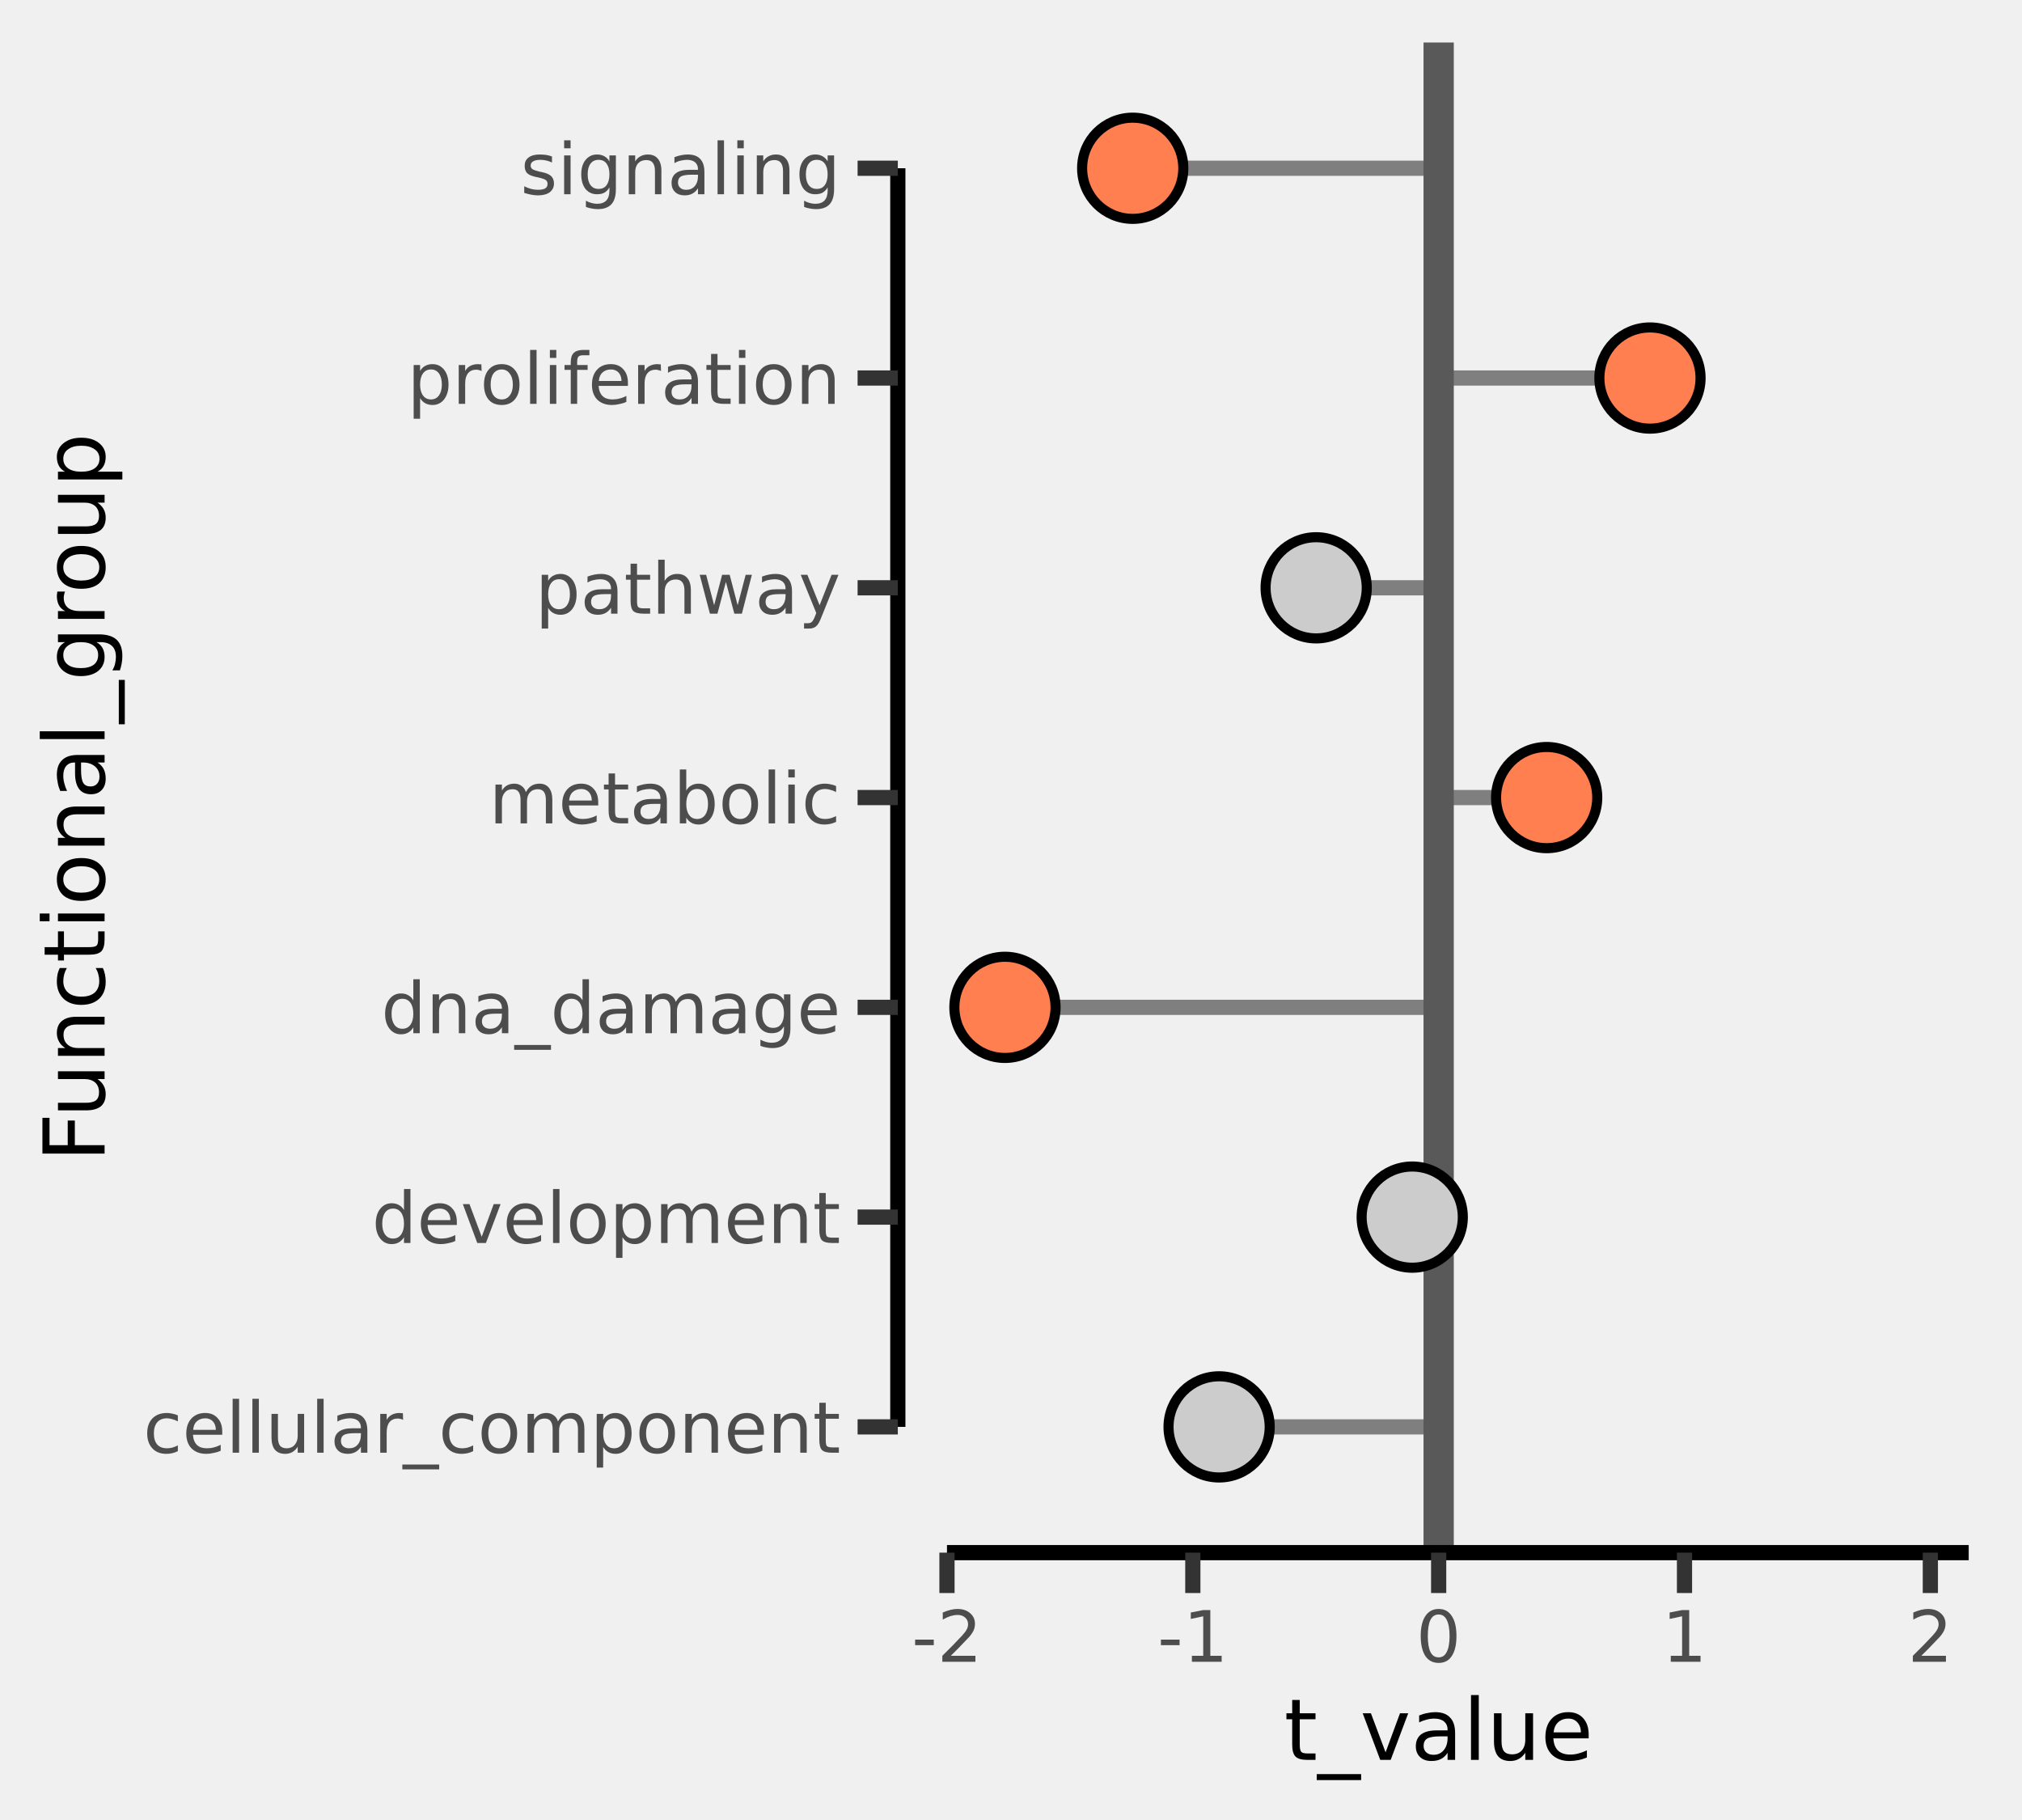
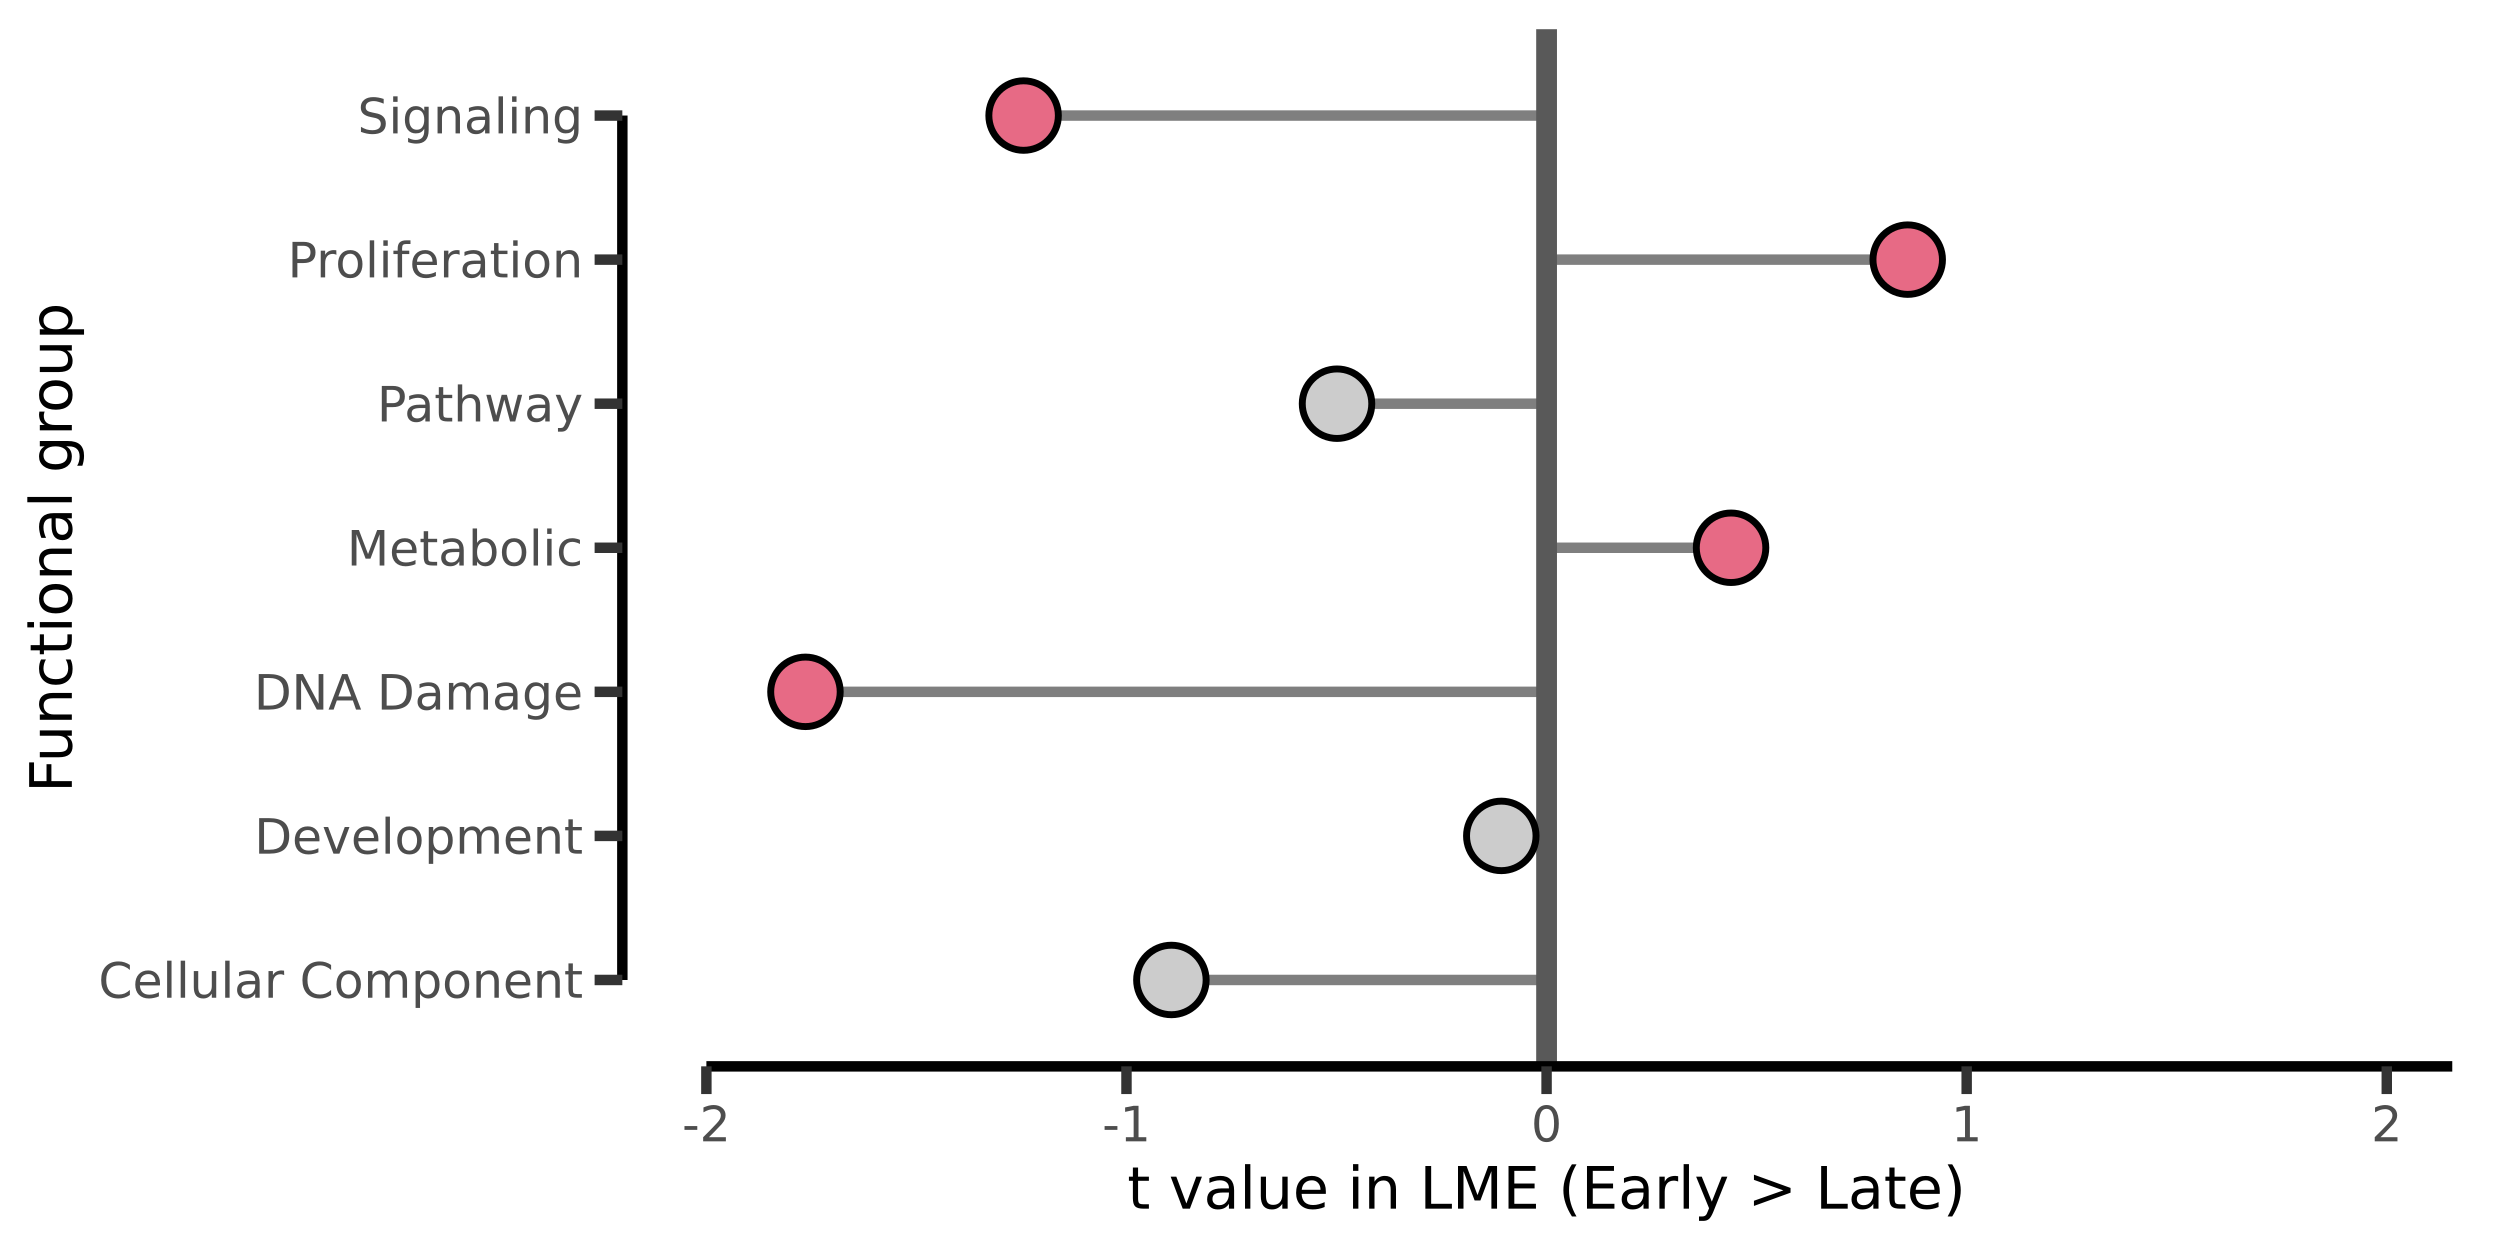
- <svg xmlns="http://www.w3.org/2000/svg" class="svglite" width="142.29pt" height="128.06pt" viewBox="0 0 142.29 128.06">
+ <svg xmlns="http://www.w3.org/2000/svg" class="svglite" width="256.13pt" height="128.06pt" viewBox="0 0 256.13 128.06">
  <defs>
    <style type="text/css">
    .svglite line, .svglite polyline, .svglite polygon, .svglite path, .svglite rect, .svglite circle {
      fill: none;
      stroke: #000000;
      stroke-linecap: round;
      stroke-linejoin: round;
      stroke-miterlimit: 10.00;
    }
    .svglite text {
      white-space: pre;
    }
  </style>
  </defs>
-   <rect width="100%" height="100%" style="stroke: none; fill: none;" />
+   <rect width="100%" height="100%" style="stroke: none; fill: #FFFFFF;" />
  <defs>
-     <clipPath id="cpMC4wMHwxNDIuMjl8MC4wMHwxMjguMDY=">
-       <rect x="0.00" y="0.00" width="142.29" height="128.06" />
+     <clipPath id="cpMC4wMHwyNTYuMTN8MC4wMHwxMjguMDY=">
+       <rect x="0.00" y="0.00" width="256.13" height="128.06" />
    </clipPath>
  </defs>
-   <g clip-path="url(#cpMC4wMHwxNDIuMjl8MC4wMHwxMjguMDY=)">
- </g>
+   <g clip-path="url(#cpMC4wMHwyNTYuMTN8MC4wMHwxMjguMDY=)">
+     <rect x="0.00" y="0.00" width="256.13" height="128.06" style="stroke-width: 0.58; stroke: none; fill: #FFFFFF;" />
+   </g>
  <defs>
-     <clipPath id="cpNjMuMTh8MTM5LjMwfDIuOTl8MTA5LjI1">
-       <rect x="63.18" y="2.99" width="76.12" height="106.27" />
+     <clipPath id="cpNjMuNzZ8MjUzLjE0fDIuOTl8MTA5LjI1">
+       <rect x="63.76" y="2.99" width="189.38" height="106.27" />
    </clipPath>
  </defs>
-   <g clip-path="url(#cpNjMuMTh8MTM5LjMwfDIuOTl8MTA5LjI1)">
-     <line x1="101.24" y1="100.40" x2="85.79" y2="100.40" style="stroke-width: 1.07; stroke: #7F7F7F; stroke-linecap: butt;" />
-     <line x1="101.24" y1="85.64" x2="99.38" y2="85.64" style="stroke-width: 1.07; stroke: #7F7F7F; stroke-linecap: butt;" />
-     <line x1="101.24" y1="70.88" x2="70.72" y2="70.88" style="stroke-width: 1.07; stroke: #7F7F7F; stroke-linecap: butt;" />
-     <line x1="101.24" y1="56.12" x2="108.84" y2="56.12" style="stroke-width: 1.07; stroke: #7F7F7F; stroke-linecap: butt;" />
-     <line x1="101.24" y1="41.36" x2="92.62" y2="41.36" style="stroke-width: 1.07; stroke: #7F7F7F; stroke-linecap: butt;" />
-     <line x1="101.24" y1="26.60" x2="116.11" y2="26.60" style="stroke-width: 1.07; stroke: #7F7F7F; stroke-linecap: butt;" />
-     <line x1="101.24" y1="11.84" x2="79.71" y2="11.84" style="stroke-width: 1.07; stroke: #7F7F7F; stroke-linecap: butt;" />
-     <line x1="101.24" y1="109.25" x2="101.24" y2="2.99" style="stroke-width: 2.13; stroke: #595959; stroke-linecap: butt;" />
-     <circle cx="85.79" cy="100.40" r="3.56" style="stroke-width: 0.71; fill: #CCCCCC;" />
-     <circle cx="99.38" cy="85.64" r="3.56" style="stroke-width: 0.71; fill: #CCCCCC;" />
-     <circle cx="70.72" cy="70.88" r="3.56" style="stroke-width: 0.71; fill: #FF7F50;" />
-     <circle cx="108.84" cy="56.12" r="3.56" style="stroke-width: 0.71; fill: #FF7F50;" />
-     <circle cx="92.62" cy="41.36" r="3.56" style="stroke-width: 0.71; fill: #CCCCCC;" />
-     <circle cx="116.11" cy="26.60" r="3.56" style="stroke-width: 0.71; fill: #FF7F50;" />
-     <circle cx="79.71" cy="11.84" r="3.56" style="stroke-width: 0.71; fill: #FF7F50;" />
+   <g clip-path="url(#cpNjMuNzZ8MjUzLjE0fDIuOTl8MTA5LjI1)">
+     <rect x="63.76" y="2.99" width="189.38" height="106.27" style="stroke-width: 0.58; stroke: none; fill: #FFFFFF;" />
+     <line x1="158.45" y1="100.40" x2="120.01" y2="100.40" style="stroke-width: 1.07; stroke: #7F7F7F; stroke-linecap: butt;" />
+     <line x1="158.45" y1="85.64" x2="153.81" y2="85.64" style="stroke-width: 1.07; stroke: #7F7F7F; stroke-linecap: butt;" />
+     <line x1="158.45" y1="70.88" x2="82.52" y2="70.88" style="stroke-width: 1.07; stroke: #7F7F7F; stroke-linecap: butt;" />
+     <line x1="158.45" y1="56.12" x2="177.35" y2="56.12" style="stroke-width: 1.07; stroke: #7F7F7F; stroke-linecap: butt;" />
+     <line x1="158.45" y1="41.36" x2="136.98" y2="41.36" style="stroke-width: 1.07; stroke: #7F7F7F; stroke-linecap: butt;" />
+     <line x1="158.45" y1="26.60" x2="195.45" y2="26.60" style="stroke-width: 1.07; stroke: #7F7F7F; stroke-linecap: butt;" />
+     <line x1="158.45" y1="11.84" x2="104.87" y2="11.84" style="stroke-width: 1.07; stroke: #7F7F7F; stroke-linecap: butt;" />
+     <line x1="158.45" y1="109.25" x2="158.45" y2="2.99" style="stroke-width: 2.13; stroke: #595959; stroke-linecap: butt;" />
+     <circle cx="120.01" cy="100.40" r="3.56" style="stroke-width: 0.71; fill: #CCCCCC;" />
+     <circle cx="153.81" cy="85.64" r="3.56" style="stroke-width: 0.71; fill: #CCCCCC;" />
+     <circle cx="82.52" cy="70.88" r="3.56" style="stroke-width: 0.71; fill: #E76A85;" />
+     <circle cx="177.35" cy="56.12" r="3.56" style="stroke-width: 0.71; fill: #E76A85;" />
+     <circle cx="136.98" cy="41.36" r="3.56" style="stroke-width: 0.71; fill: #CCCCCC;" />
+     <circle cx="195.45" cy="26.60" r="3.56" style="stroke-width: 0.71; fill: #E76A85;" />
+     <circle cx="104.87" cy="11.84" r="3.56" style="stroke-width: 0.71; fill: #E76A85;" />
  </g>
-   <g clip-path="url(#cpMC4wMHwxNDIuMjl8MC4wMHwxMjguMDY=)">
-     <polyline points="63.18,100.40 63.18,11.84 " style="stroke-width: 1.07; stroke-linecap: butt;" />
-     <text x="59.15" y="102.22" text-anchor="end" style="font-size: 5.00px;fill: #4D4D4D; font-family: &quot;DejaVu Sans&quot;;" textLength="49.05px" lengthAdjust="spacingAndGlyphs">cellular_component</text>
-     <text x="59.15" y="87.46" text-anchor="end" style="font-size: 5.00px;fill: #4D4D4D; font-family: &quot;DejaVu Sans&quot;;" textLength="32.98px" lengthAdjust="spacingAndGlyphs">development</text>
-     <text x="59.15" y="72.70" text-anchor="end" style="font-size: 5.00px;fill: #4D4D4D; font-family: &quot;DejaVu Sans&quot;;" textLength="32.31px" lengthAdjust="spacingAndGlyphs">dna_damage</text>
-     <text x="59.15" y="57.94" text-anchor="end" style="font-size: 5.00px;fill: #4D4D4D; font-family: &quot;DejaVu Sans&quot;;" textLength="24.72px" lengthAdjust="spacingAndGlyphs">metabolic</text>
-     <text x="59.15" y="43.18" text-anchor="end" style="font-size: 5.00px;fill: #4D4D4D; font-family: &quot;DejaVu Sans&quot;;" textLength="21.47px" lengthAdjust="spacingAndGlyphs">pathway</text>
-     <text x="59.15" y="28.42" text-anchor="end" style="font-size: 5.00px;fill: #4D4D4D; font-family: &quot;DejaVu Sans&quot;;" textLength="30.48px" lengthAdjust="spacingAndGlyphs">proliferation</text>
-     <text x="59.15" y="13.67" text-anchor="end" style="font-size: 5.00px;fill: #4D4D4D; font-family: &quot;DejaVu Sans&quot;;" textLength="22.52px" lengthAdjust="spacingAndGlyphs">signaling</text>
-     <polyline points="60.35,100.40 63.18,100.40 " style="stroke-width: 1.07; stroke: #333333; stroke-linecap: butt;" />
-     <polyline points="60.35,85.64 63.18,85.64 " style="stroke-width: 1.07; stroke: #333333; stroke-linecap: butt;" />
-     <polyline points="60.35,70.88 63.18,70.88 " style="stroke-width: 1.07; stroke: #333333; stroke-linecap: butt;" />
-     <polyline points="60.35,56.12 63.18,56.12 " style="stroke-width: 1.07; stroke: #333333; stroke-linecap: butt;" />
-     <polyline points="60.35,41.36 63.18,41.36 " style="stroke-width: 1.07; stroke: #333333; stroke-linecap: butt;" />
-     <polyline points="60.35,26.60 63.18,26.60 " style="stroke-width: 1.07; stroke: #333333; stroke-linecap: butt;" />
-     <polyline points="60.35,11.84 63.18,11.84 " style="stroke-width: 1.07; stroke: #333333; stroke-linecap: butt;" />
-     <polyline points="66.64,109.25 138.54,109.25 " style="stroke-width: 1.07; stroke-linecap: butt;" />
-     <polyline points="66.64,112.09 66.64,109.25 " style="stroke-width: 1.07; stroke: #333333; stroke-linecap: butt;" />
-     <polyline points="83.94,112.09 83.94,109.25 " style="stroke-width: 1.07; stroke: #333333; stroke-linecap: butt;" />
-     <polyline points="101.24,112.09 101.24,109.25 " style="stroke-width: 1.07; stroke: #333333; stroke-linecap: butt;" />
-     <polyline points="118.54,112.09 118.54,109.25 " style="stroke-width: 1.07; stroke: #333333; stroke-linecap: butt;" />
-     <polyline points="135.84,112.09 135.84,109.25 " style="stroke-width: 1.07; stroke: #333333; stroke-linecap: butt;" />
-     <text x="66.64" y="116.93" text-anchor="middle" style="font-size: 5.00px;fill: #4D4D4D; font-family: &quot;DejaVu Sans&quot;;" textLength="4.98px" lengthAdjust="spacingAndGlyphs">-2</text>
-     <text x="83.94" y="116.93" text-anchor="middle" style="font-size: 5.00px;fill: #4D4D4D; font-family: &quot;DejaVu Sans&quot;;" textLength="4.98px" lengthAdjust="spacingAndGlyphs">-1</text>
-     <text x="101.24" y="116.93" text-anchor="middle" style="font-size: 5.00px;fill: #4D4D4D; font-family: &quot;DejaVu Sans&quot;;" textLength="3.18px" lengthAdjust="spacingAndGlyphs">0</text>
-     <text x="118.54" y="116.93" text-anchor="middle" style="font-size: 5.00px;fill: #4D4D4D; font-family: &quot;DejaVu Sans&quot;;" textLength="3.18px" lengthAdjust="spacingAndGlyphs">1</text>
-     <text x="135.84" y="116.93" text-anchor="middle" style="font-size: 5.00px;fill: #4D4D4D; font-family: &quot;DejaVu Sans&quot;;" textLength="3.18px" lengthAdjust="spacingAndGlyphs">2</text>
-     <text x="101.24" y="123.83" text-anchor="middle" style="font-size: 6.00px; font-family: &quot;DejaVu Sans&quot;;" textLength="21.73px" lengthAdjust="spacingAndGlyphs">t_value</text>
-     <text transform="translate(7.36,56.12) rotate(-90)" text-anchor="middle" style="font-size: 6.00px; font-family: &quot;DejaVu Sans&quot;;" textLength="51.27px" lengthAdjust="spacingAndGlyphs">Functional_group</text>
+   <g clip-path="url(#cpMC4wMHwyNTYuMTN8MC4wMHwxMjguMDY=)">
+     <polyline points="63.76,100.40 63.76,11.84 " style="stroke-width: 1.07; stroke-linecap: butt;" />
+     <text x="59.73" y="102.22" text-anchor="end" style="font-size: 5.00px;fill: #4D4D4D; font-family: &quot;DejaVu Sans&quot;;" textLength="49.63px" lengthAdjust="spacingAndGlyphs">Cellular Component</text>
+     <text x="59.73" y="87.46" text-anchor="end" style="font-size: 5.00px;fill: #4D4D4D; font-family: &quot;DejaVu Sans&quot;;" textLength="33.65px" lengthAdjust="spacingAndGlyphs">Development</text>
+     <text x="59.73" y="72.70" text-anchor="end" style="font-size: 5.00px;fill: #4D4D4D; font-family: &quot;DejaVu Sans&quot;;" textLength="33.67px" lengthAdjust="spacingAndGlyphs">DNA Damage</text>
+     <text x="59.73" y="57.94" text-anchor="end" style="font-size: 5.00px;fill: #4D4D4D; font-family: &quot;DejaVu Sans&quot;;" textLength="24.17px" lengthAdjust="spacingAndGlyphs">Metabolic</text>
+     <text x="59.73" y="43.18" text-anchor="end" style="font-size: 5.00px;fill: #4D4D4D; font-family: &quot;DejaVu Sans&quot;;" textLength="21.09px" lengthAdjust="spacingAndGlyphs">Pathway</text>
+     <text x="59.73" y="28.42" text-anchor="end" style="font-size: 5.00px;fill: #4D4D4D; font-family: &quot;DejaVu Sans&quot;;" textLength="30.23px" lengthAdjust="spacingAndGlyphs">Proliferation</text>
+     <text x="59.73" y="13.67" text-anchor="end" style="font-size: 5.00px;fill: #4D4D4D; font-family: &quot;DejaVu Sans&quot;;" textLength="23.09px" lengthAdjust="spacingAndGlyphs">Signaling</text>
+     <polyline points="60.92,100.40 63.76,100.40 " style="stroke-width: 1.07; stroke: #333333; stroke-linecap: butt;" />
+     <polyline points="60.92,85.64 63.76,85.64 " style="stroke-width: 1.07; stroke: #333333; stroke-linecap: butt;" />
+     <polyline points="60.92,70.88 63.76,70.88 " style="stroke-width: 1.07; stroke: #333333; stroke-linecap: butt;" />
+     <polyline points="60.92,56.12 63.76,56.12 " style="stroke-width: 1.07; stroke: #333333; stroke-linecap: butt;" />
+     <polyline points="60.92,41.36 63.76,41.36 " style="stroke-width: 1.07; stroke: #333333; stroke-linecap: butt;" />
+     <polyline points="60.92,26.60 63.76,26.60 " style="stroke-width: 1.07; stroke: #333333; stroke-linecap: butt;" />
+     <polyline points="60.92,11.84 63.76,11.84 " style="stroke-width: 1.07; stroke: #333333; stroke-linecap: butt;" />
+     <polyline points="72.37,109.25 251.24,109.25 " style="stroke-width: 1.07; stroke-linecap: butt;" />
+     <polyline points="72.37,112.09 72.37,109.25 " style="stroke-width: 1.07; stroke: #333333; stroke-linecap: butt;" />
+     <polyline points="115.41,112.09 115.41,109.25 " style="stroke-width: 1.07; stroke: #333333; stroke-linecap: butt;" />
+     <polyline points="158.45,112.09 158.45,109.25 " style="stroke-width: 1.07; stroke: #333333; stroke-linecap: butt;" />
+     <polyline points="201.49,112.09 201.49,109.25 " style="stroke-width: 1.07; stroke: #333333; stroke-linecap: butt;" />
+     <polyline points="244.53,112.09 244.53,109.25 " style="stroke-width: 1.07; stroke: #333333; stroke-linecap: butt;" />
+     <text x="72.37" y="116.93" text-anchor="middle" style="font-size: 5.00px;fill: #4D4D4D; font-family: &quot;DejaVu Sans&quot;;" textLength="4.98px" lengthAdjust="spacingAndGlyphs">-2</text>
+     <text x="115.41" y="116.93" text-anchor="middle" style="font-size: 5.00px;fill: #4D4D4D; font-family: &quot;DejaVu Sans&quot;;" textLength="4.98px" lengthAdjust="spacingAndGlyphs">-1</text>
+     <text x="158.45" y="116.93" text-anchor="middle" style="font-size: 5.00px;fill: #4D4D4D; font-family: &quot;DejaVu Sans&quot;;" textLength="3.18px" lengthAdjust="spacingAndGlyphs">0</text>
+     <text x="201.49" y="116.93" text-anchor="middle" style="font-size: 5.00px;fill: #4D4D4D; font-family: &quot;DejaVu Sans&quot;;" textLength="3.18px" lengthAdjust="spacingAndGlyphs">1</text>
+     <text x="244.53" y="116.93" text-anchor="middle" style="font-size: 5.00px;fill: #4D4D4D; font-family: &quot;DejaVu Sans&quot;;" textLength="3.18px" lengthAdjust="spacingAndGlyphs">2</text>
+     <text x="158.45" y="123.83" text-anchor="middle" style="font-size: 6.00px; font-family: &quot;DejaVu Sans&quot;;" textLength="85.84px" lengthAdjust="spacingAndGlyphs">t value in LME (Early &gt; Late)</text>
+     <text transform="translate(7.36,56.12) rotate(-90)" text-anchor="middle" style="font-size: 6.00px; font-family: &quot;DejaVu Sans&quot;;" textLength="50.18px" lengthAdjust="spacingAndGlyphs">Functional group</text>
  </g>
</svg>
